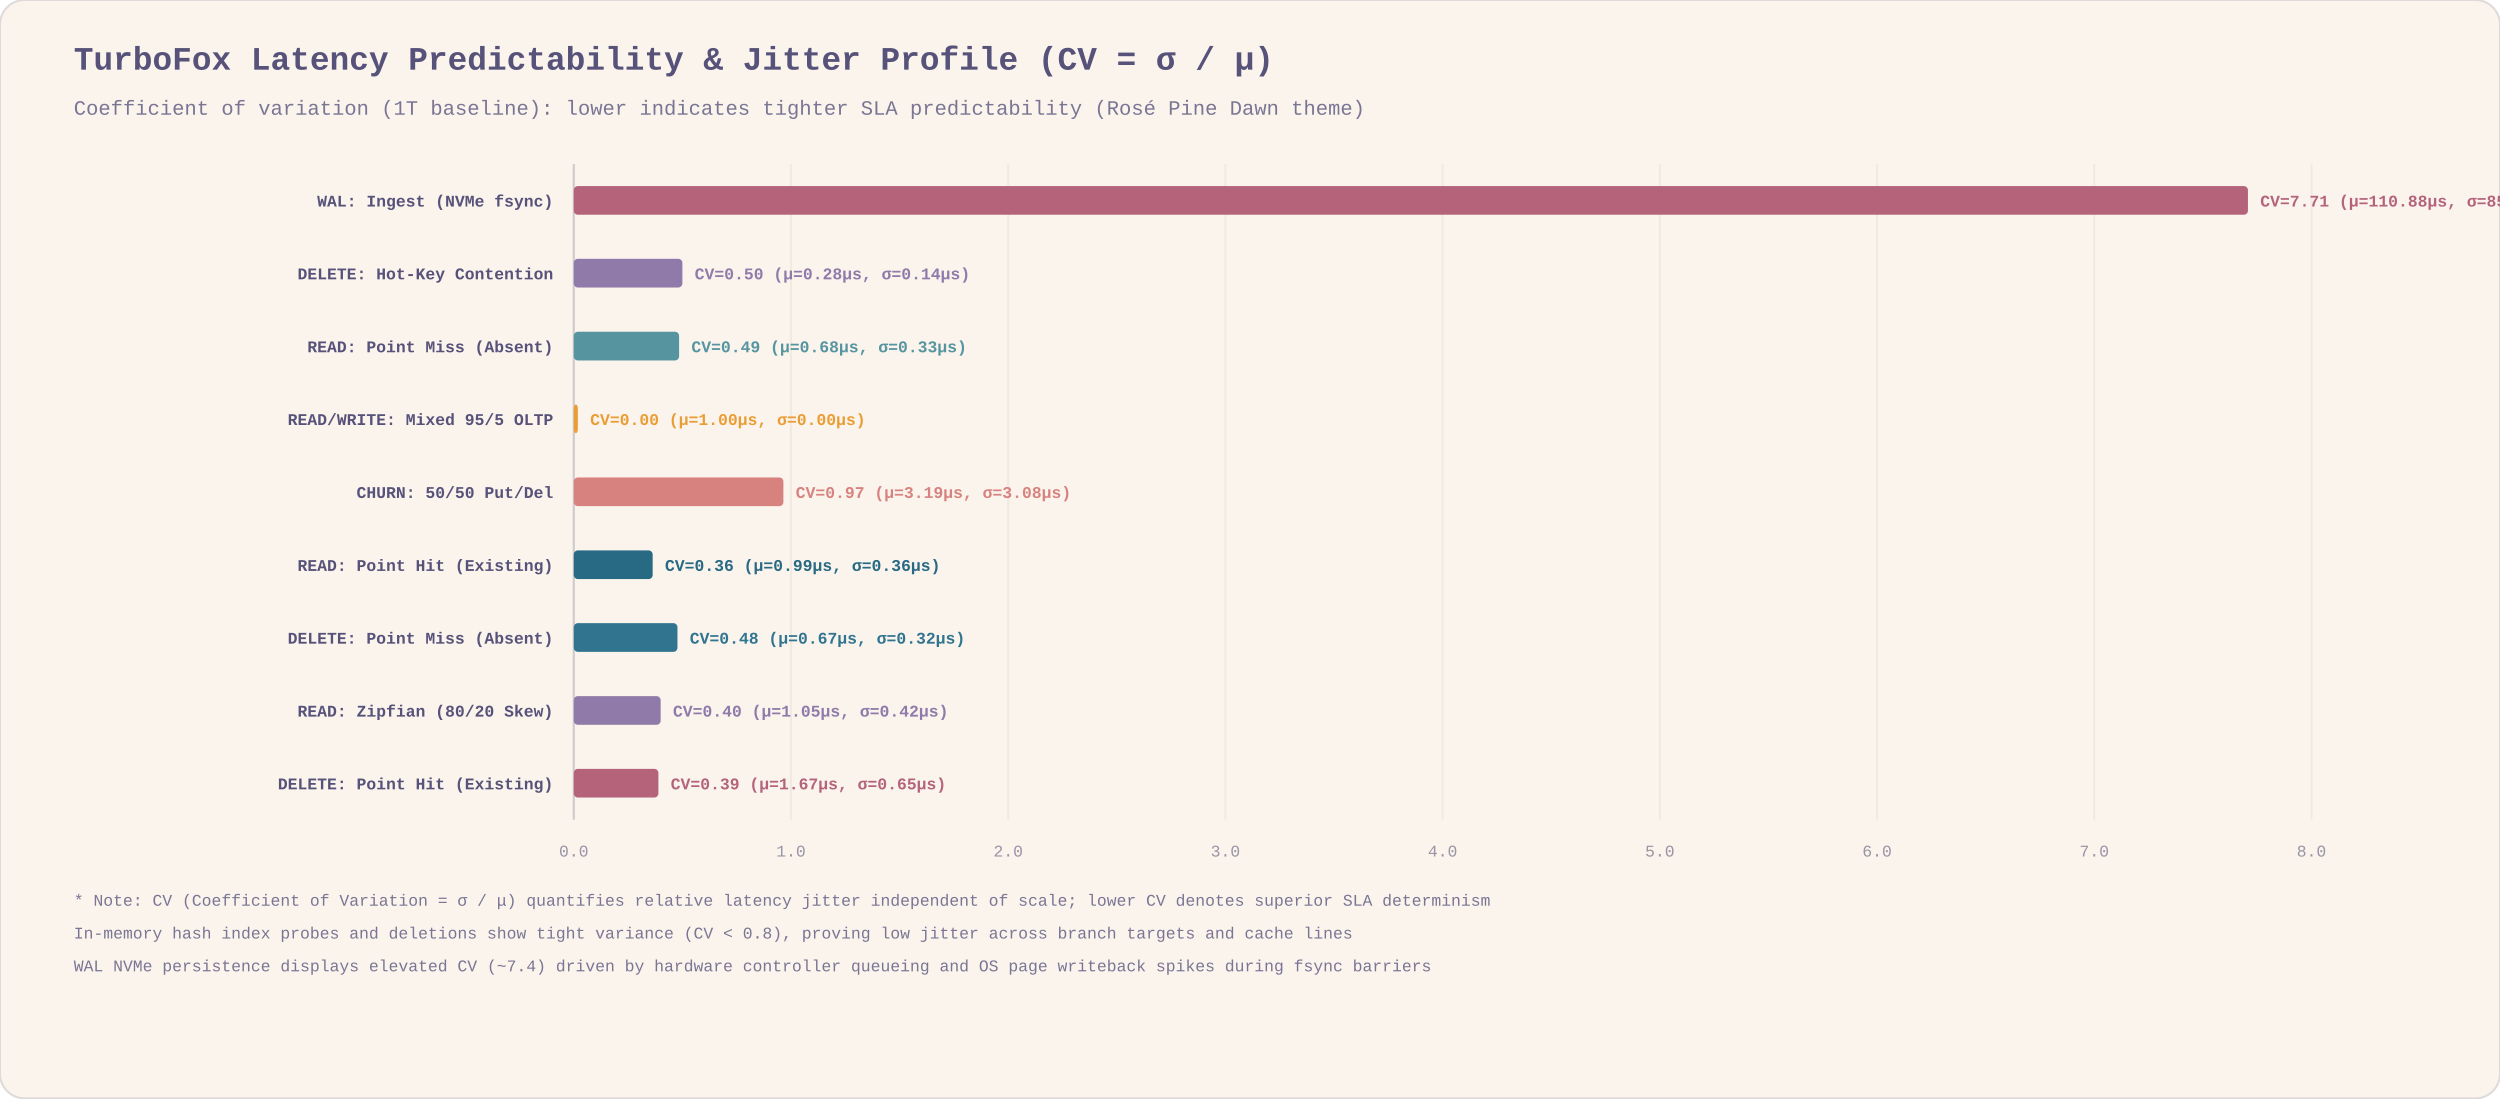
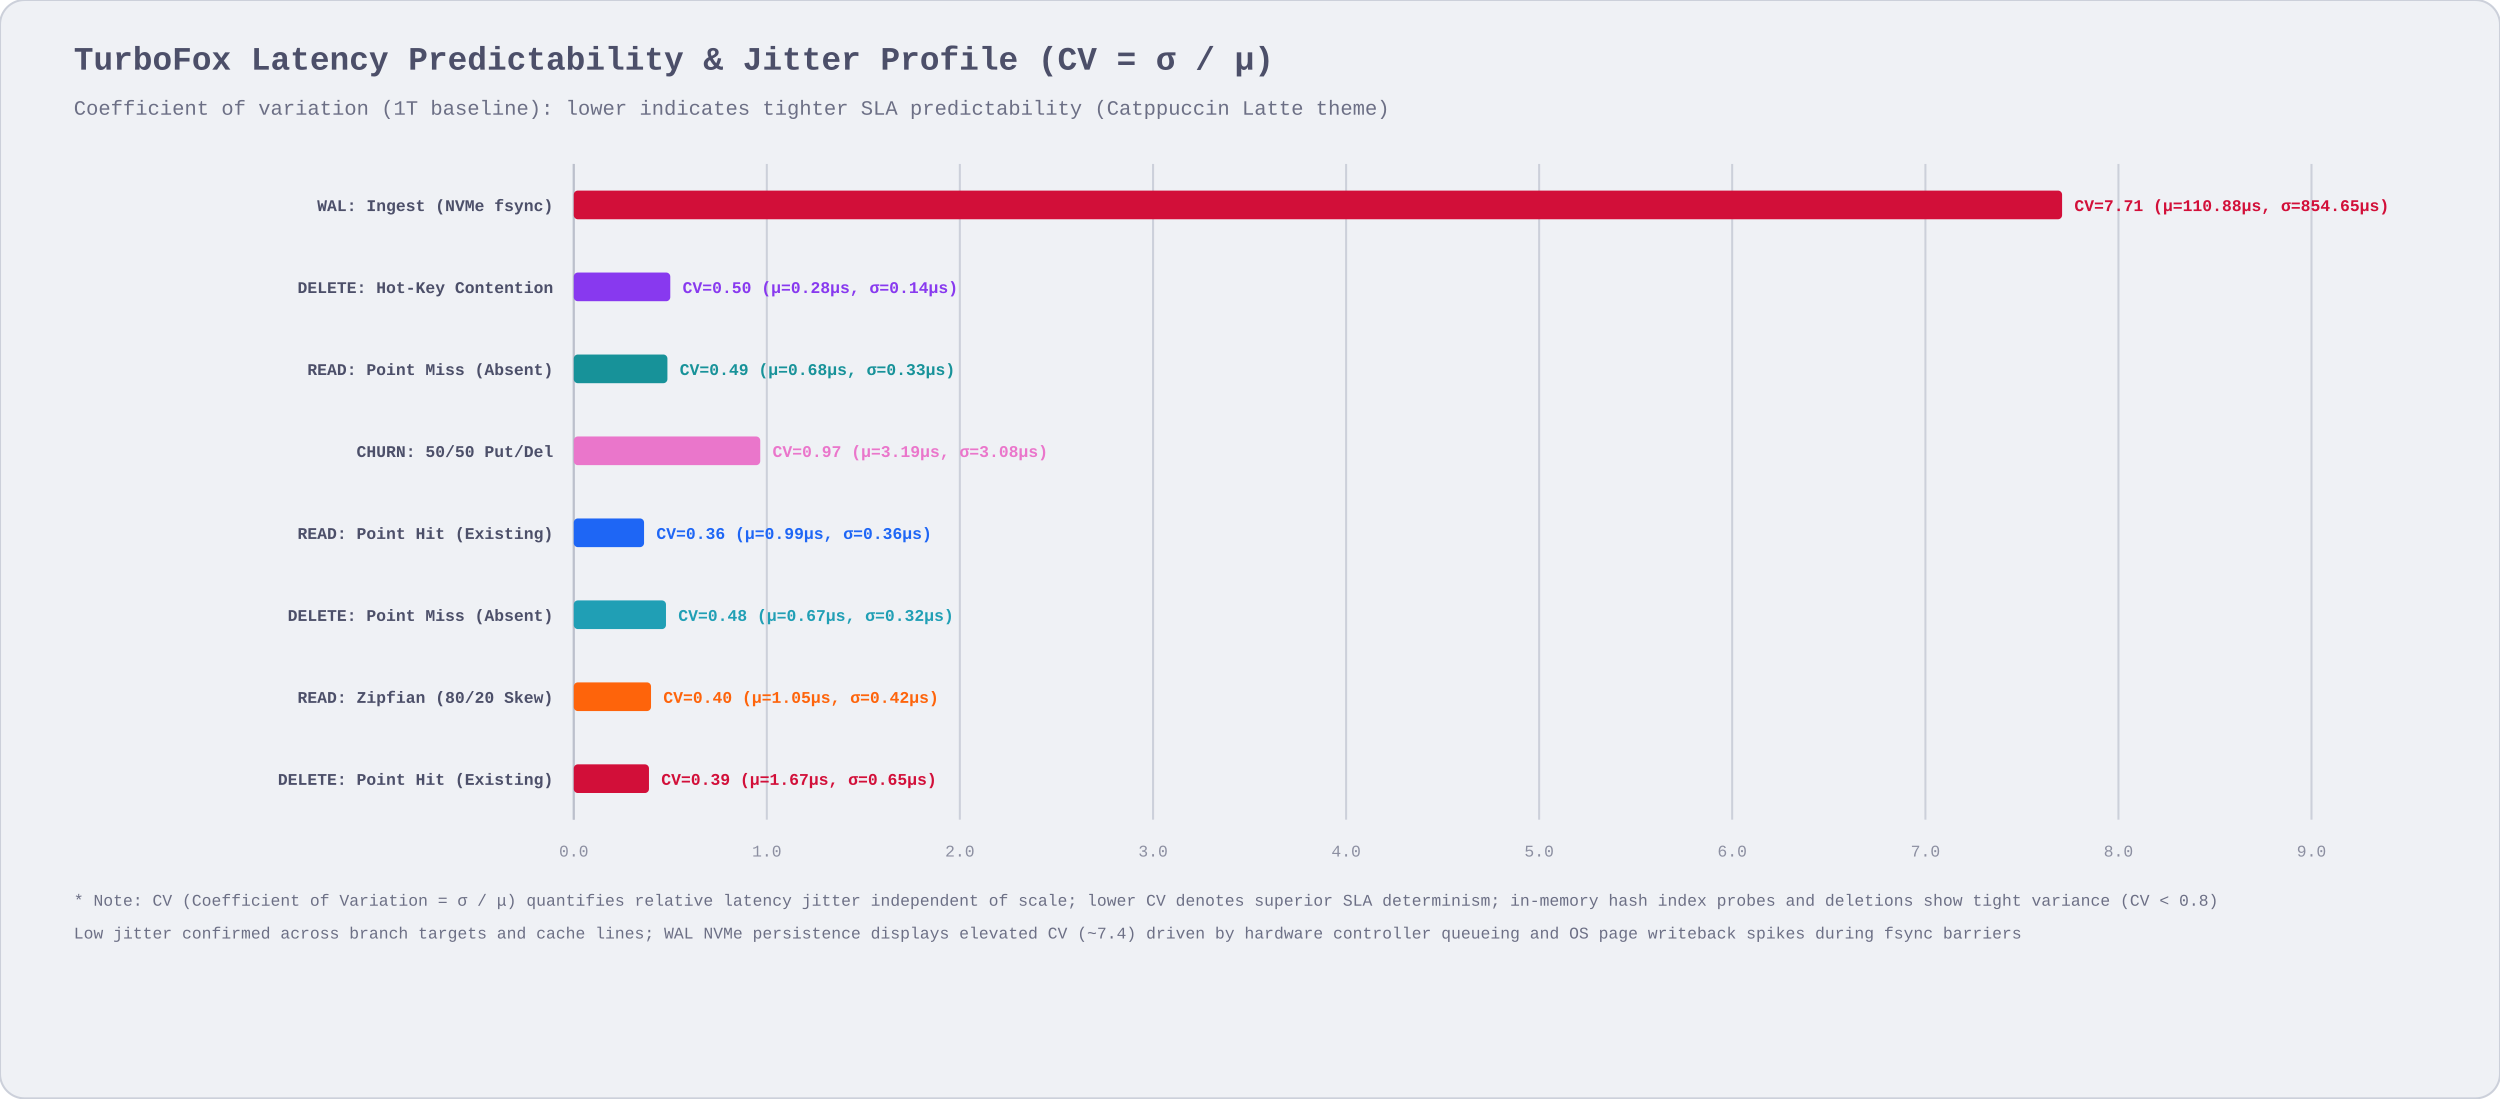
- <svg xmlns="http://www.w3.org/2000/svg" viewBox="0 0 1220 536" width="1220" height="536" style="background:#faf4ed; font-family:ui-monospace,'SF Mono',Menlo,Monaco,Consolas,'Liberation Mono',monospace;">
-   <rect width="1220" height="536" rx="12" fill="#faf4ed" stroke="#dfdad9" stroke-width="1" />
-   <text x="36" y="34" fill="#575279" font-size="16" font-weight="bold">TurboFox Latency Predictability &amp; Jitter Profile (CV = σ / μ)</text>
-   <text x="36" y="56" fill="#797593" font-size="10">Coefficient of variation (1T baseline): lower indicates tighter SLA predictability (Rosé Pine Dawn theme)</text>
-   <line x1="280.0" y1="80" x2="280.0" y2="400" stroke="#f2e9e1" stroke-width="1" />
-   <text x="280.0" y="418" fill="#9893a5" font-size="8" text-anchor="middle">0.0</text>
-   <line x1="386.0" y1="80" x2="386.0" y2="400" stroke="#f2e9e1" stroke-width="1" />
-   <text x="386.0" y="418" fill="#9893a5" font-size="8" text-anchor="middle">1.0</text>
-   <line x1="492.0" y1="80" x2="492.0" y2="400" stroke="#f2e9e1" stroke-width="1" />
-   <text x="492.0" y="418" fill="#9893a5" font-size="8" text-anchor="middle">2.0</text>
-   <line x1="598.0" y1="80" x2="598.0" y2="400" stroke="#f2e9e1" stroke-width="1" />
-   <text x="598.0" y="418" fill="#9893a5" font-size="8" text-anchor="middle">3.0</text>
-   <line x1="704.0" y1="80" x2="704.0" y2="400" stroke="#f2e9e1" stroke-width="1" />
-   <text x="704.0" y="418" fill="#9893a5" font-size="8" text-anchor="middle">4.0</text>
-   <line x1="810.0" y1="80" x2="810.0" y2="400" stroke="#f2e9e1" stroke-width="1" />
-   <text x="810.0" y="418" fill="#9893a5" font-size="8" text-anchor="middle">5.0</text>
-   <line x1="916.0" y1="80" x2="916.0" y2="400" stroke="#f2e9e1" stroke-width="1" />
-   <text x="916.0" y="418" fill="#9893a5" font-size="8" text-anchor="middle">6.0</text>
-   <line x1="1022.0" y1="80" x2="1022.0" y2="400" stroke="#f2e9e1" stroke-width="1" />
-   <text x="1022.0" y="418" fill="#9893a5" font-size="8" text-anchor="middle">7.0</text>
-   <line x1="1128.0" y1="80" x2="1128.0" y2="400" stroke="#f2e9e1" stroke-width="1" />
-   <text x="1128.0" y="418" fill="#9893a5" font-size="8" text-anchor="middle">8.0</text>
-   <line x1="280" y1="80" x2="280" y2="400" stroke="#cecacd" stroke-width="1" />
-   <text x="270" y="100.8" fill="#575279" font-size="8" font-weight="bold" text-anchor="end">WAL: Ingest (NVMe fsync)</text>
-   <rect x="280" y="90.8" width="817.0" height="14" rx="2" fill="#b4637a" />
-   <text x="1103.0" y="100.8" fill="#b4637a" font-size="8" font-weight="bold">CV=7.71 (μ=110.88µs, σ=854.65µs)</text>
-   <text x="270" y="136.3" fill="#575279" font-size="8" font-weight="bold" text-anchor="end">DELETE: Hot-Key Contention</text>
-   <rect x="280" y="126.3" width="53.0" height="14" rx="2" fill="#907aa9" />
-   <text x="339.0" y="136.3" fill="#907aa9" font-size="8" font-weight="bold">CV=0.50 (μ=0.28µs, σ=0.14µs)</text>
-   <text x="270" y="171.9" fill="#575279" font-size="8" font-weight="bold" text-anchor="end">READ: Point Miss (Absent)</text>
-   <rect x="280" y="161.9" width="51.4" height="14" rx="2" fill="#56949f" />
-   <text x="337.4" y="171.9" fill="#56949f" font-size="8" font-weight="bold">CV=0.49 (μ=0.68µs, σ=0.33µs)</text>
-   <text x="270" y="207.4" fill="#575279" font-size="8" font-weight="bold" text-anchor="end">READ/WRITE: Mixed 95/5 OLTP</text>
-   <rect x="280" y="197.4" width="2.0" height="14" rx="2" fill="#ea9d34" />
-   <text x="288.0" y="207.4" fill="#ea9d34" font-size="8" font-weight="bold">CV=0.00 (μ=1.00µs, σ=0.00µs)</text>
-   <text x="270" y="243.0" fill="#575279" font-size="8" font-weight="bold" text-anchor="end">CHURN: 50/50 Put/Del</text>
-   <rect x="280" y="233.0" width="102.3" height="14" rx="2" fill="#d7827e" />
-   <text x="388.3" y="243.0" fill="#d7827e" font-size="8" font-weight="bold">CV=0.97 (μ=3.19µs, σ=3.08µs)</text>
-   <text x="270" y="278.6" fill="#575279" font-size="8" font-weight="bold" text-anchor="end">READ: Point Hit (Existing)</text>
-   <rect x="280" y="268.6" width="38.5" height="14" rx="2" fill="#286983" />
-   <text x="324.5" y="278.6" fill="#286983" font-size="8" font-weight="bold">CV=0.36 (μ=0.99µs, σ=0.36µs)</text>
-   <text x="270" y="314.1" fill="#575279" font-size="8" font-weight="bold" text-anchor="end">DELETE: Point Miss (Absent)</text>
-   <rect x="280" y="304.1" width="50.6" height="14" rx="2" fill="#31748f" />
-   <text x="336.6" y="314.1" fill="#31748f" font-size="8" font-weight="bold">CV=0.48 (μ=0.67µs, σ=0.32µs)</text>
-   <text x="270" y="349.7" fill="#575279" font-size="8" font-weight="bold" text-anchor="end">READ: Zipfian (80/20 Skew)</text>
-   <rect x="280" y="339.7" width="42.4" height="14" rx="2" fill="#907aa9" />
-   <text x="328.4" y="349.7" fill="#907aa9" font-size="8" font-weight="bold">CV=0.40 (μ=1.05µs, σ=0.42µs)</text>
-   <text x="270" y="385.2" fill="#575279" font-size="8" font-weight="bold" text-anchor="end">DELETE: Point Hit (Existing)</text>
-   <rect x="280" y="375.2" width="41.3" height="14" rx="2" fill="#b4637a" />
-   <text x="327.3" y="385.2" fill="#b4637a" font-size="8" font-weight="bold">CV=0.39 (μ=1.67µs, σ=0.65µs)</text>
-   <text x="36" y="442" fill="#797593" font-size="8">* Note: CV (Coefficient of Variation = σ / μ) quantifies relative latency jitter independent of scale; lower CV denotes superior SLA determinism</text>
-   <text x="36" y="458" fill="#797593" font-size="8">  In-memory hash index probes and deletions show tight variance (CV &lt; 0.8), proving low jitter across branch targets and cache lines</text>
-   <text x="36" y="474" fill="#797593" font-size="8">  WAL NVMe persistence displays elevated CV (~7.4) driven by hardware controller queueing and OS page writeback spikes during fsync barriers</text>
+ <svg xmlns="http://www.w3.org/2000/svg" viewBox="0 0 1220 536" width="1220" height="536" style="background:#eff1f5; font-family:ui-monospace,'SF Mono',Menlo,Monaco,Consolas,'Liberation Mono',monospace;">
+   <rect width="1220" height="536" rx="12" fill="#eff1f5" stroke="#ccd0da" stroke-width="1" />
+   <text x="36" y="34" fill="#4c4f69" font-size="16" font-weight="bold">TurboFox Latency Predictability &amp; Jitter Profile (CV = σ / μ)</text>
+   <text x="36" y="56" fill="#6c6f85" font-size="10">Coefficient of variation (1T baseline): lower indicates tighter SLA predictability (Catppuccin Latte theme)</text>
+   <line x1="280.0" y1="80" x2="280.0" y2="400" stroke="#ccd0da" stroke-width="1" />
+   <text x="280.0" y="418" fill="#8c8fa1" font-size="8" text-anchor="middle">0.0</text>
+   <line x1="374.2" y1="80" x2="374.2" y2="400" stroke="#ccd0da" stroke-width="1" />
+   <text x="374.2" y="418" fill="#8c8fa1" font-size="8" text-anchor="middle">1.0</text>
+   <line x1="468.4" y1="80" x2="468.4" y2="400" stroke="#ccd0da" stroke-width="1" />
+   <text x="468.4" y="418" fill="#8c8fa1" font-size="8" text-anchor="middle">2.0</text>
+   <line x1="562.7" y1="80" x2="562.7" y2="400" stroke="#ccd0da" stroke-width="1" />
+   <text x="562.7" y="418" fill="#8c8fa1" font-size="8" text-anchor="middle">3.0</text>
+   <line x1="656.9" y1="80" x2="656.9" y2="400" stroke="#ccd0da" stroke-width="1" />
+   <text x="656.9" y="418" fill="#8c8fa1" font-size="8" text-anchor="middle">4.0</text>
+   <line x1="751.1" y1="80" x2="751.1" y2="400" stroke="#ccd0da" stroke-width="1" />
+   <text x="751.1" y="418" fill="#8c8fa1" font-size="8" text-anchor="middle">5.0</text>
+   <line x1="845.3" y1="80" x2="845.3" y2="400" stroke="#ccd0da" stroke-width="1" />
+   <text x="845.3" y="418" fill="#8c8fa1" font-size="8" text-anchor="middle">6.0</text>
+   <line x1="939.6" y1="80" x2="939.6" y2="400" stroke="#ccd0da" stroke-width="1" />
+   <text x="939.6" y="418" fill="#8c8fa1" font-size="8" text-anchor="middle">7.0</text>
+   <line x1="1033.8" y1="80" x2="1033.8" y2="400" stroke="#ccd0da" stroke-width="1" />
+   <text x="1033.8" y="418" fill="#8c8fa1" font-size="8" text-anchor="middle">8.0</text>
+   <line x1="1128.0" y1="80" x2="1128.0" y2="400" stroke="#ccd0da" stroke-width="1" />
+   <text x="1128.0" y="418" fill="#8c8fa1" font-size="8" text-anchor="middle">9.0</text>
+   <line x1="280" y1="80" x2="280" y2="400" stroke="#bcc0cc" stroke-width="1" />
+   <text x="270" y="103.0" fill="#4c4f69" font-size="8" font-weight="bold" text-anchor="end">WAL: Ingest (NVMe fsync)</text>
+   <rect x="280" y="93.0" width="726.3" height="14" rx="2" fill="#d20f39" />
+   <text x="1012.3" y="103.0" fill="#d20f39" font-size="8" font-weight="bold">CV=7.71 (μ=110.88µs, σ=854.65µs)</text>
+   <text x="270" y="143.0" fill="#4c4f69" font-size="8" font-weight="bold" text-anchor="end">DELETE: Hot-Key Contention</text>
+   <rect x="280" y="133.0" width="47.1" height="14" rx="2" fill="#8839ef" />
+   <text x="333.1" y="143.0" fill="#8839ef" font-size="8" font-weight="bold">CV=0.50 (μ=0.28µs, σ=0.14µs)</text>
+   <text x="270" y="183.0" fill="#4c4f69" font-size="8" font-weight="bold" text-anchor="end">READ: Point Miss (Absent)</text>
+   <rect x="280" y="173.0" width="45.7" height="14" rx="2" fill="#179299" />
+   <text x="331.7" y="183.0" fill="#179299" font-size="8" font-weight="bold">CV=0.49 (μ=0.68µs, σ=0.33µs)</text>
+   <text x="270" y="223.0" fill="#4c4f69" font-size="8" font-weight="bold" text-anchor="end">CHURN: 50/50 Put/Del</text>
+   <rect x="280" y="213.0" width="91.0" height="14" rx="2" fill="#ea76cb" />
+   <text x="377.0" y="223.0" fill="#ea76cb" font-size="8" font-weight="bold">CV=0.97 (μ=3.19µs, σ=3.08µs)</text>
+   <text x="270" y="263.0" fill="#4c4f69" font-size="8" font-weight="bold" text-anchor="end">READ: Point Hit (Existing)</text>
+   <rect x="280" y="253.0" width="34.3" height="14" rx="2" fill="#1e66f5" />
+   <text x="320.3" y="263.0" fill="#1e66f5" font-size="8" font-weight="bold">CV=0.36 (μ=0.99µs, σ=0.36µs)</text>
+   <text x="270" y="303.0" fill="#4c4f69" font-size="8" font-weight="bold" text-anchor="end">DELETE: Point Miss (Absent)</text>
+   <rect x="280" y="293.0" width="45.0" height="14" rx="2" fill="#209fb5" />
+   <text x="331.0" y="303.0" fill="#209fb5" font-size="8" font-weight="bold">CV=0.48 (μ=0.67µs, σ=0.32µs)</text>
+   <text x="270" y="343.0" fill="#4c4f69" font-size="8" font-weight="bold" text-anchor="end">READ: Zipfian (80/20 Skew)</text>
+   <rect x="280" y="333.0" width="37.7" height="14" rx="2" fill="#fe640b" />
+   <text x="323.7" y="343.0" fill="#fe640b" font-size="8" font-weight="bold">CV=0.40 (μ=1.05µs, σ=0.42µs)</text>
+   <text x="270" y="383.0" fill="#4c4f69" font-size="8" font-weight="bold" text-anchor="end">DELETE: Point Hit (Existing)</text>
+   <rect x="280" y="373.0" width="36.7" height="14" rx="2" fill="#d20f39" />
+   <text x="322.7" y="383.0" fill="#d20f39" font-size="8" font-weight="bold">CV=0.39 (μ=1.67µs, σ=0.65µs)</text>
+   <text x="36" y="442" fill="#6c6f85" font-size="8">* Note: CV (Coefficient of Variation = σ / μ) quantifies relative latency jitter independent of scale; lower CV denotes superior SLA determinism; in-memory hash index probes and deletions show tight variance (CV &lt; 0.8)</text>
+   <text x="36" y="458" fill="#6c6f85" font-size="8">  Low jitter confirmed across branch targets and cache lines; WAL NVMe persistence displays elevated CV (~7.4) driven by hardware controller queueing and OS page writeback spikes during fsync barriers</text>
</svg>
